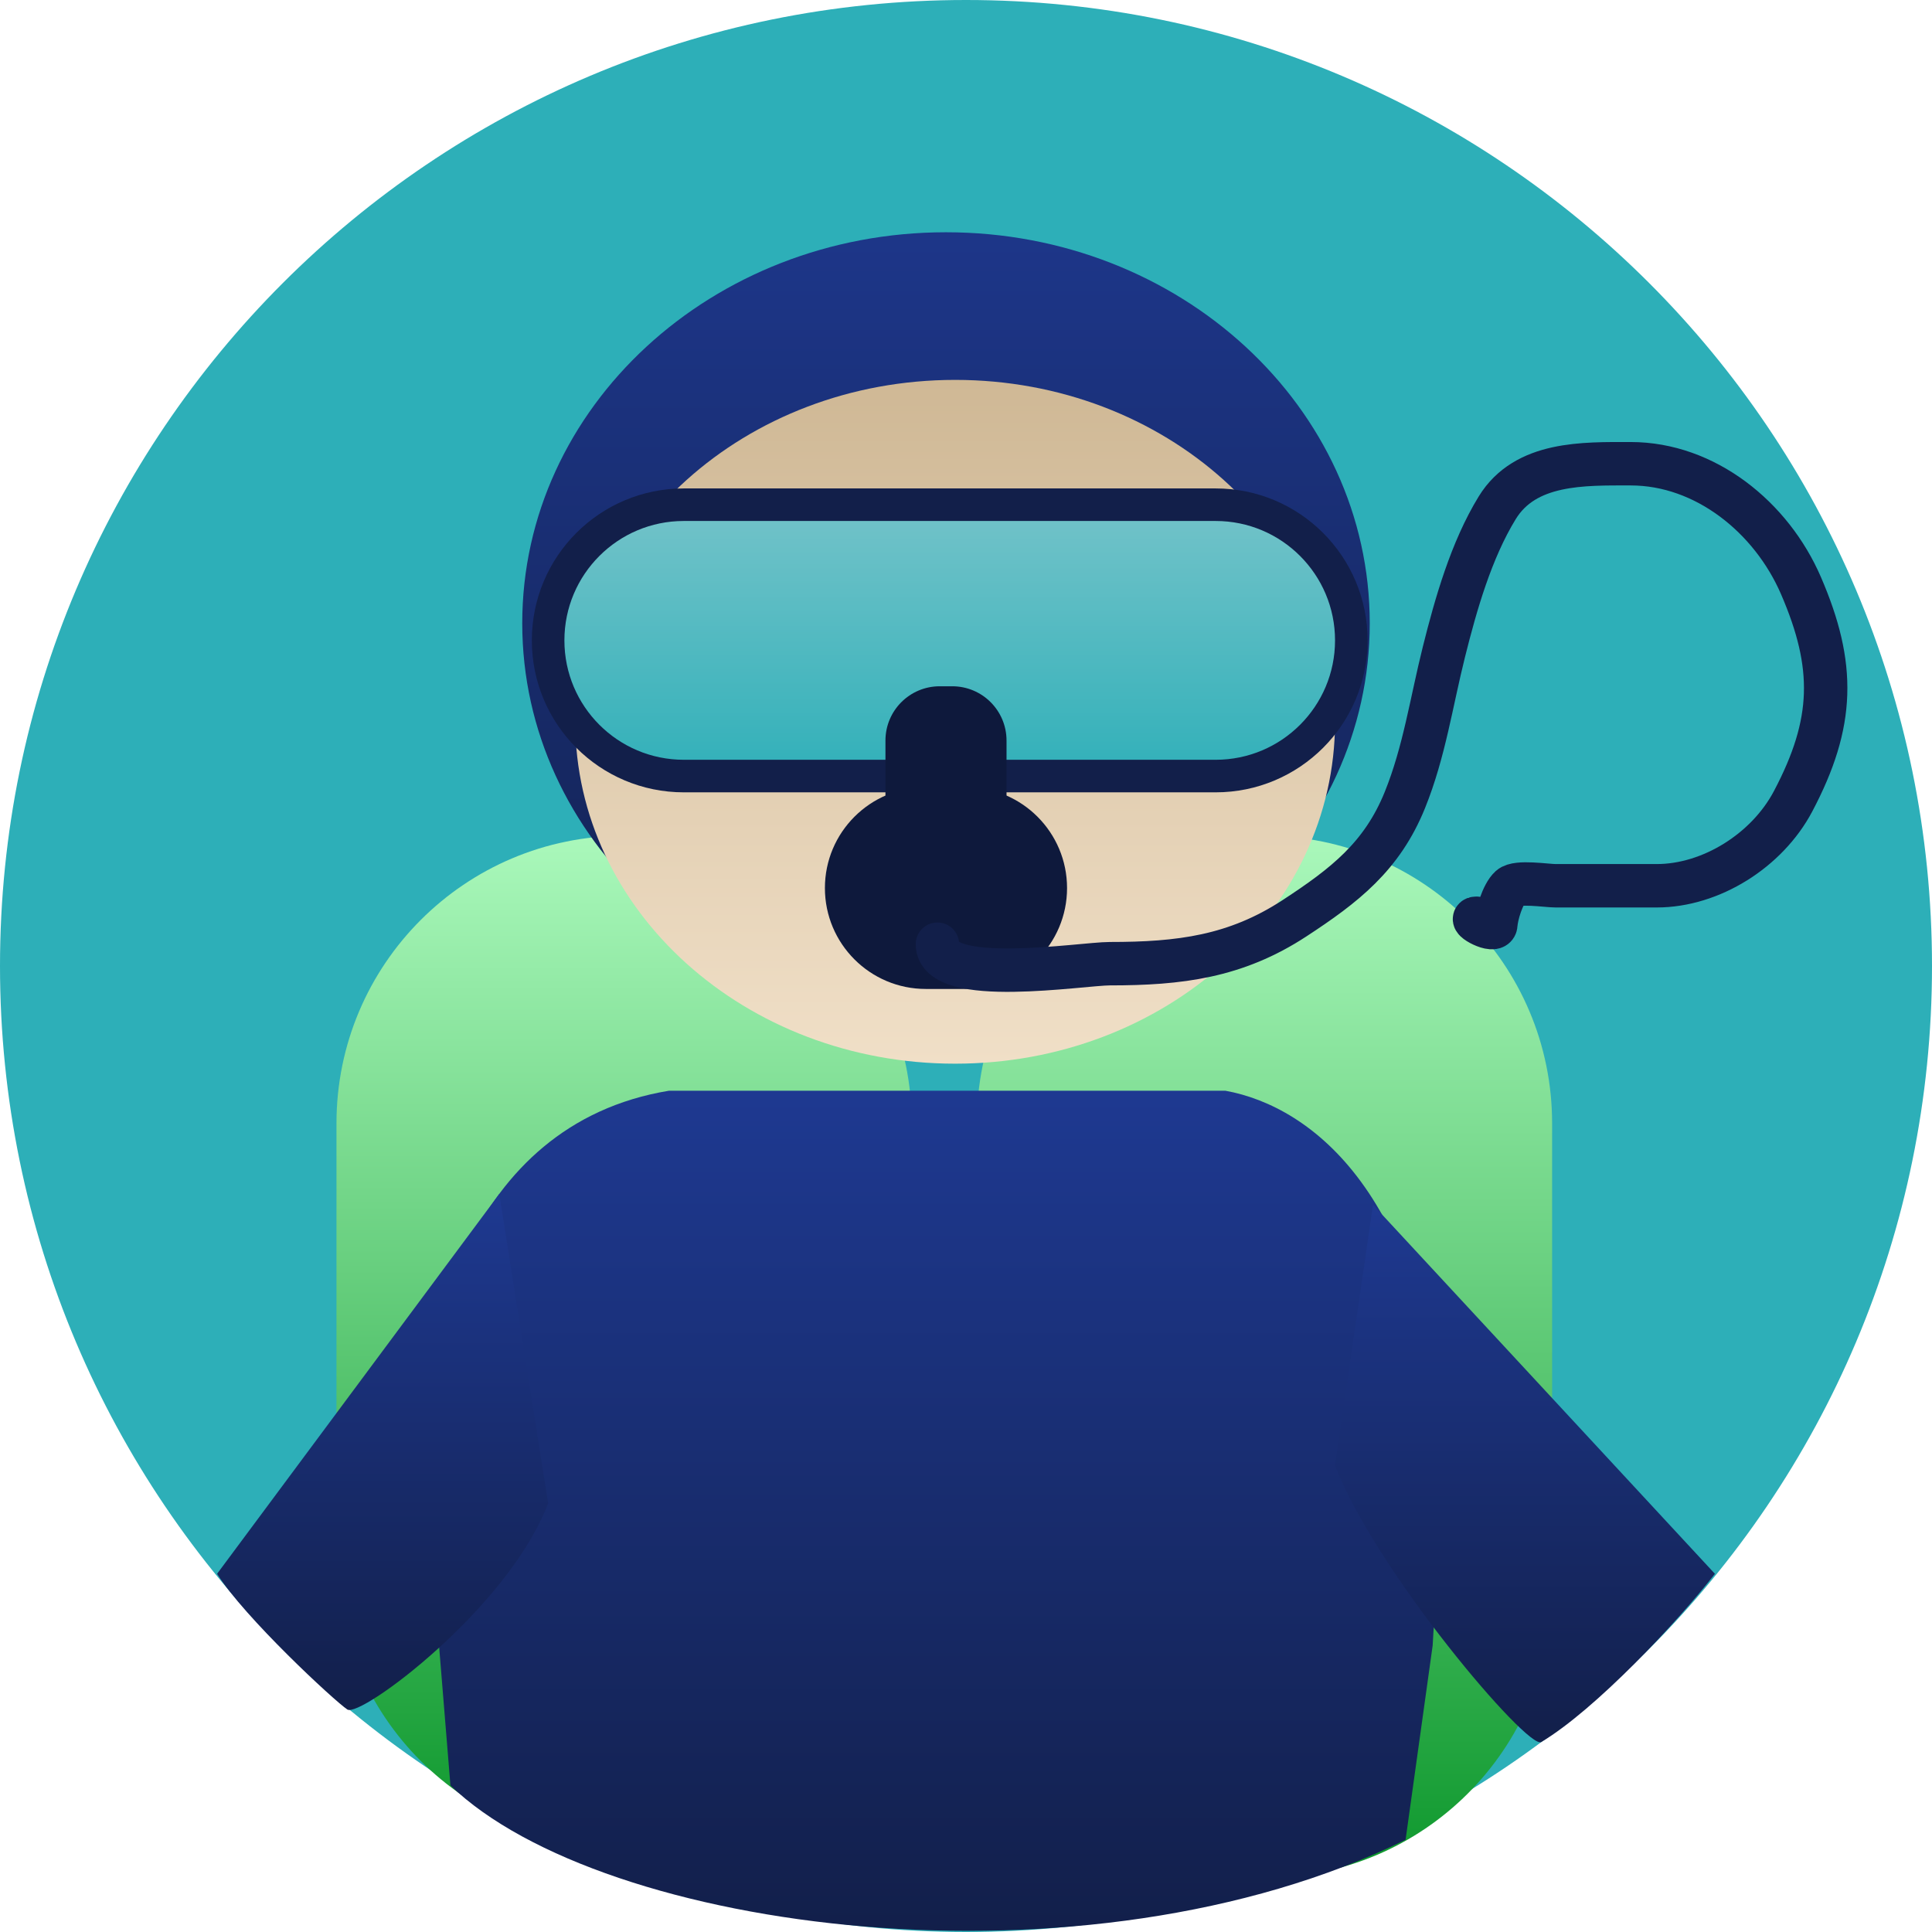
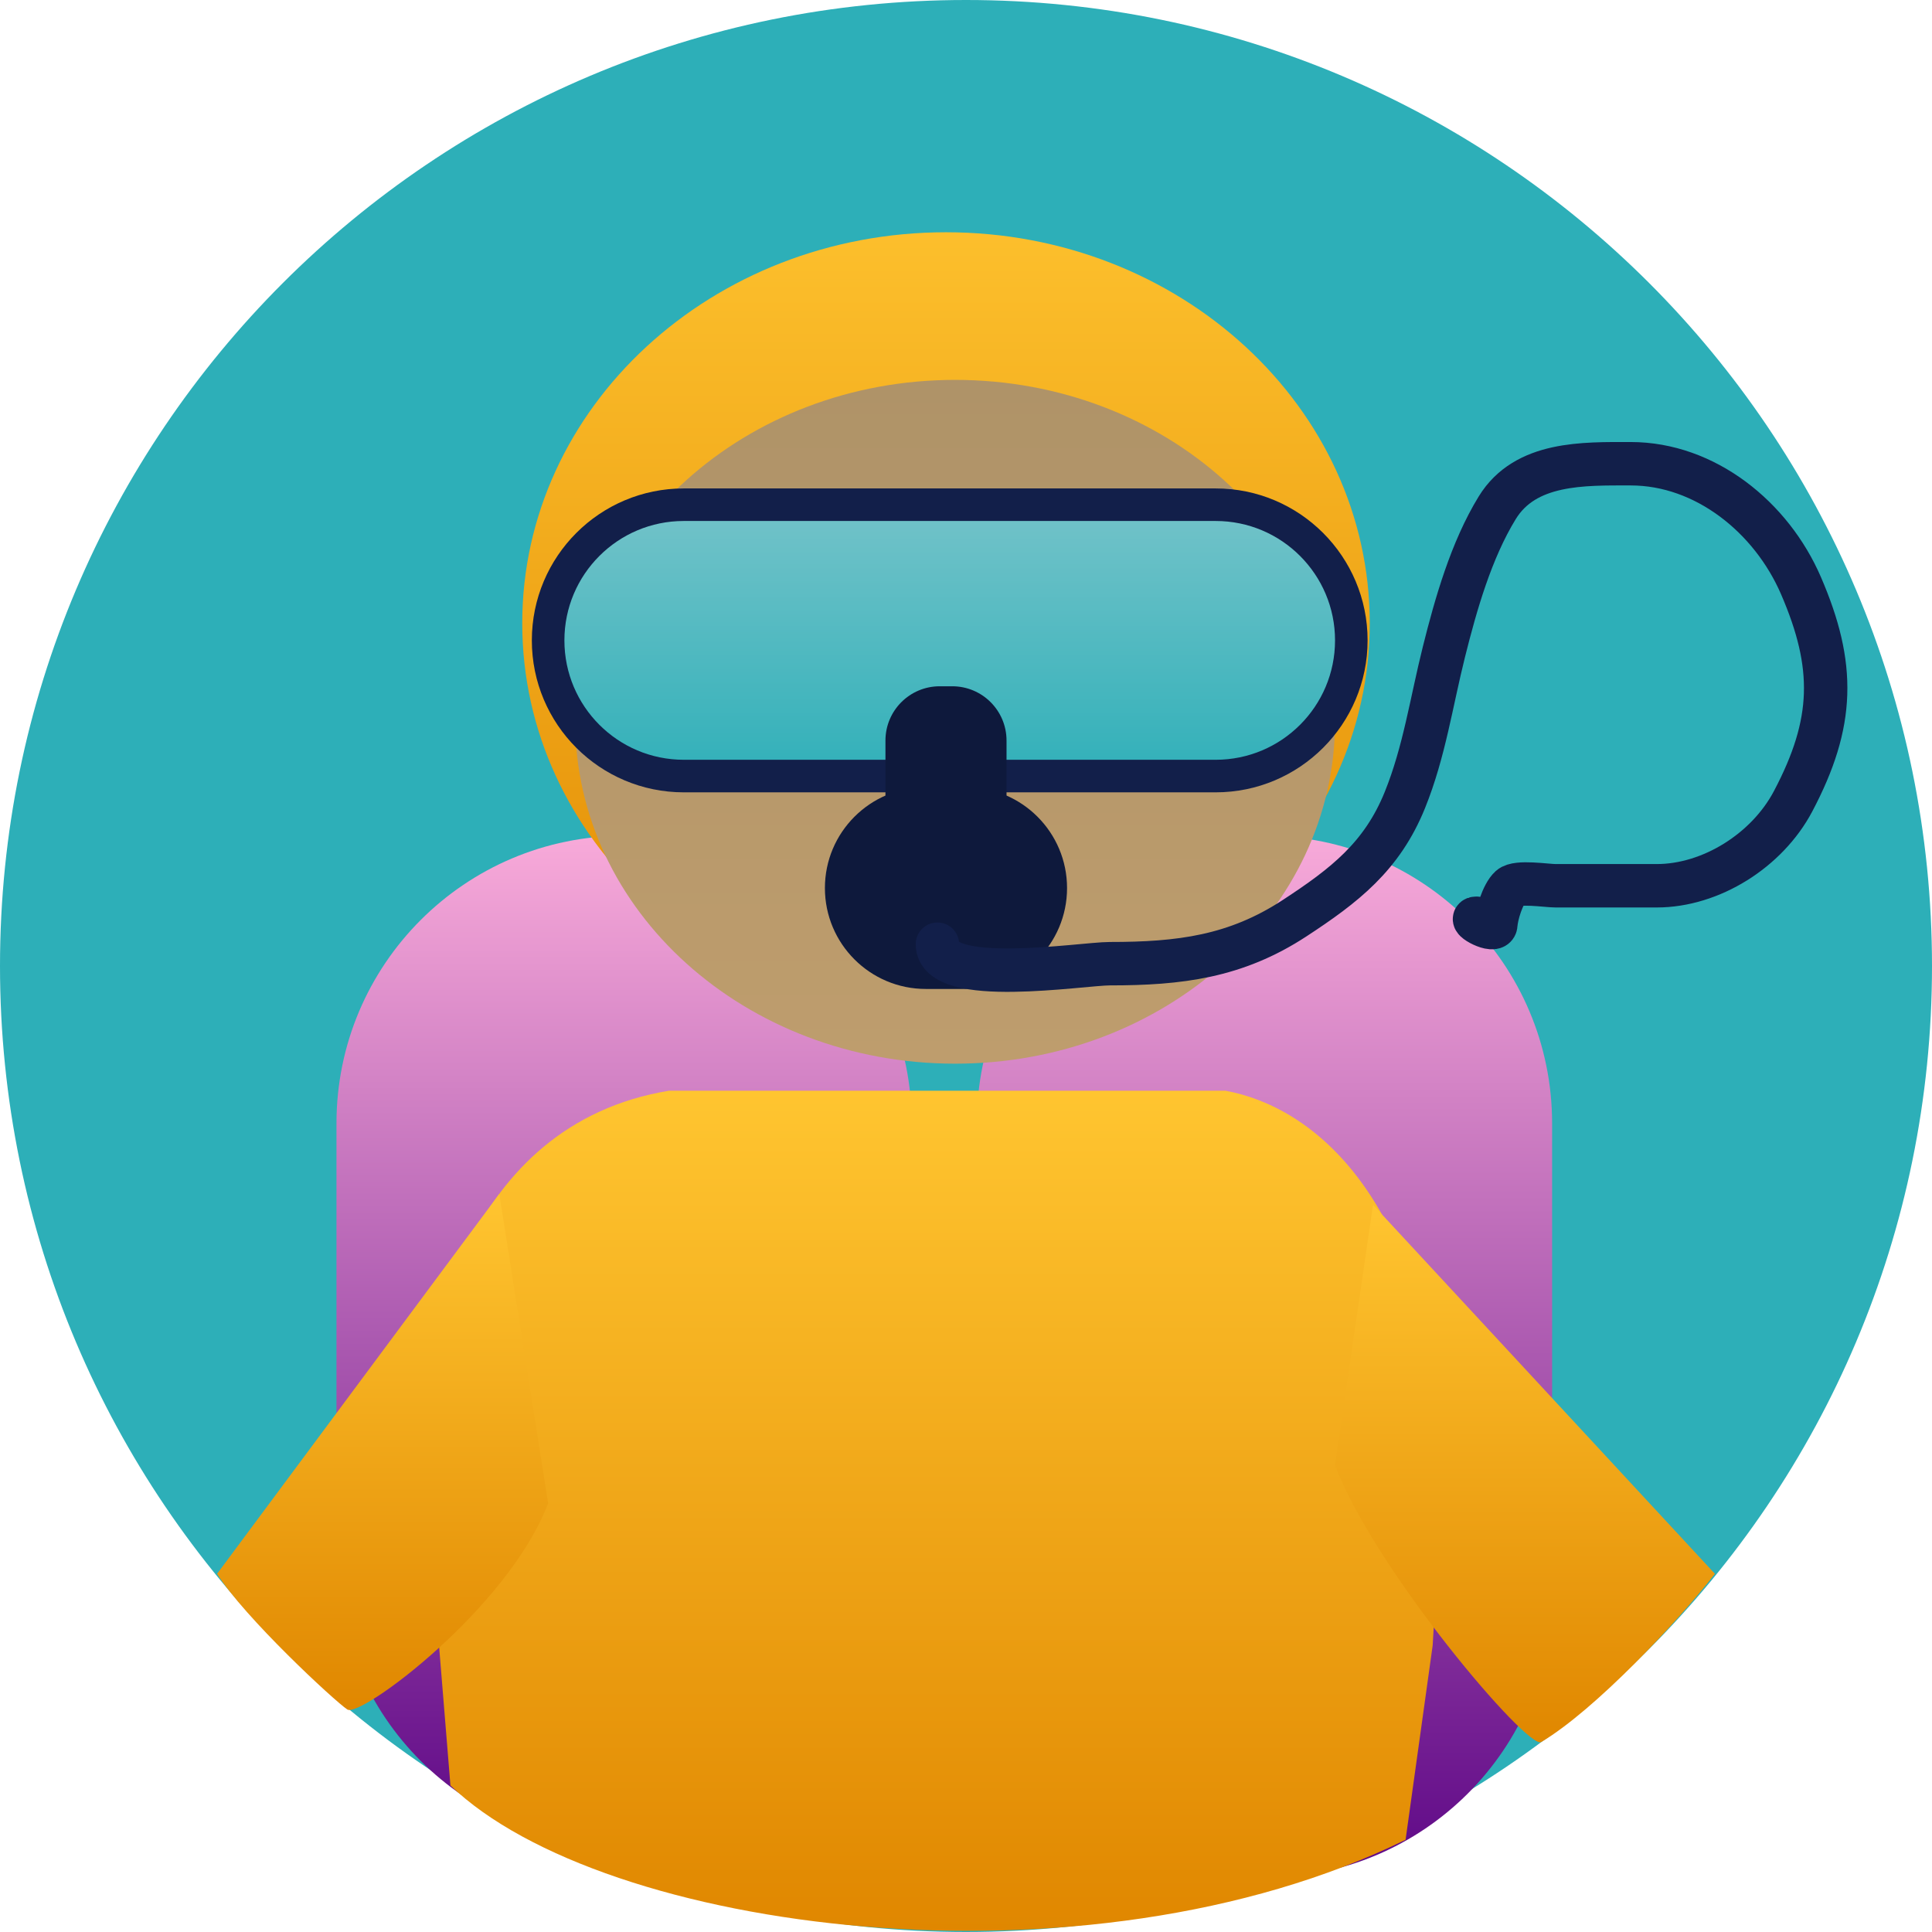
<svg xmlns="http://www.w3.org/2000/svg" width="178" height="178" viewBox="0 0 178 178" fill="none">
  <circle cx="89" cy="89" r="89" fill="#2DAFB8" />
-   <rect x="31" y="77" width="53" height="93" rx="26.5" fill="url(#paint0_linear_272_1495)" />
-   <rect x="90" y="77" width="53" height="96" rx="26.5" fill="url(#paint1_linear_272_1495)" />
-   <ellipse cx="87.157" cy="57.42" rx="39.041" ry="36.021" fill="url(#paint2_linear_272_1495)" />
-   <path d="M39.019 134.078L41.5 164.5C55.5 178 100 184 129.5 169.5L131.995 151.601L133 134.078C131.492 110.226 120.938 101.951 112.897 100.491H61.635C42.738 103.606 38.684 124.18 39.019 134.078Z" fill="url(#paint3_linear_272_1495)" />
-   <path d="M20 145L46 110L50.5 138.5C46.833 148.167 33.2 158.3 32 157.5C30.8 156.7 22.5 149 20 145Z" fill="url(#paint4_linear_272_1495)" />
-   <path d="M158 145L126.5 111L123 135C126.667 144.667 140.763 161.242 142 160.5C147 157.5 154.5 149.5 158 145Z" fill="url(#paint5_linear_272_1495)" />
-   <ellipse cx="88" cy="66.5" rx="35" ry="31.5" fill="url(#paint6_linear_272_1495)" />
-   <rect x="50.5" y="46.5" width="74" height="25" rx="12.5" fill="url(#paint7_linear_272_1495)" stroke="#121F4A" stroke-width="3" />
+   <rect x="31" y="77" width="53" height="93" rx="26.5" fill="url(#paint0_linear_274_1346)" />
+   <rect x="90" y="77" width="53" height="96" rx="26.5" fill="url(#paint1_linear_274_1346)" />
+   <ellipse cx="87.157" cy="57.42" rx="39.041" ry="36.021" fill="url(#paint2_linear_274_1346)" />
+   <path d="M39.019 134.078L41.5 164.5C55.5 178 100 184 129.5 169.5L131.995 151.601L133 134.078C131.492 110.226 120.938 101.951 112.897 100.491H61.635C42.738 103.606 38.684 124.18 39.019 134.078Z" fill="url(#paint3_linear_274_1346)" />
+   <path d="M20 145L46 110L50.5 138.5C46.833 148.167 33.2 158.3 32 157.5C30.8 156.7 22.5 149 20 145Z" fill="url(#paint4_linear_274_1346)" />
+   <path d="M158 145L126.5 111L123 135C126.667 144.667 140.763 161.242 142 160.5C147 157.5 154.5 149.5 158 145Z" fill="url(#paint5_linear_274_1346)" />
+   <ellipse cx="88" cy="66.5" rx="35" ry="31.5" fill="url(#paint6_linear_274_1346)" />
+   <rect x="50.5" y="46.5" width="74" height="25" rx="12.5" fill="url(#paint7_linear_274_1346)" stroke="#121F4A" stroke-width="3" />
  <rect x="76.001" y="72.524" width="22.309" height="18.591" rx="9.296" fill="#0E193C" />
  <rect x="81.579" y="63.228" width="11.155" height="19.521" rx="5" fill="#0E193C" />
  <path d="M86.367 86.992C86.367 90.966 99.677 88.787 102.253 88.787C108.676 88.787 113.841 88.152 119.269 84.599C123.864 81.592 127.326 78.925 129.439 73.699C131.225 69.279 131.88 64.662 133.028 60.073C134.13 55.664 135.546 50.691 137.946 46.779C140.541 42.552 145.921 42.725 150.243 42.725C157.103 42.725 163.204 47.647 165.929 53.958C169.115 61.334 169.029 66.581 165.198 73.832C162.808 78.355 157.642 81.608 152.636 81.608C149.534 81.608 146.432 81.608 143.33 81.608C142.475 81.608 139.787 81.162 139.143 81.741C138.433 82.38 137.868 84.324 137.813 85.198C137.76 86.046 135.168 84.599 136.019 84.599" stroke="#121F4A" stroke-width="4" stroke-linecap="round" />
  <defs>
-     <linearGradient id="paint0_linear_272_1495" x1="57.5" y1="77" x2="57.5" y2="170" gradientUnits="userSpaceOnUse">
-       <stop stop-color="#AAF8BB" />
-       <stop offset="1" stop-color="#0E982D" />
+     <linearGradient id="paint0_linear_274_1346" x1="57.5" y1="77" x2="57.5" y2="170" gradientUnits="userSpaceOnUse">
+       <stop stop-color="#F8AAD9" />
+       <stop offset="1" stop-color="#5E0887" />
    </linearGradient>
-     <linearGradient id="paint1_linear_272_1495" x1="116.5" y1="77" x2="116.5" y2="173" gradientUnits="userSpaceOnUse">
-       <stop stop-color="#AAF8BB" />
-       <stop offset="1" stop-color="#0E982D" />
+     <linearGradient id="paint1_linear_274_1346" x1="116.5" y1="77" x2="116.5" y2="173" gradientUnits="userSpaceOnUse">
+       <stop stop-color="#F8AAD9" />
+       <stop offset="1" stop-color="#5E0887" />
    </linearGradient>
-     <linearGradient id="paint2_linear_272_1495" x1="87.157" y1="21.398" x2="87.157" y2="93.441" gradientUnits="userSpaceOnUse">
-       <stop stop-color="#1D3689" />
+     <linearGradient id="paint2_linear_274_1346" x1="87.157" y1="21.398" x2="87.157" y2="93.441" gradientUnits="userSpaceOnUse">
+       <stop stop-color="#FCBF2C" />
+       <stop offset="1" stop-color="#E38D05" />
      <stop offset="1" stop-color="#132251" />
    </linearGradient>
-     <linearGradient id="paint3_linear_272_1495" x1="86" y1="100.491" x2="86" y2="177.894" gradientUnits="userSpaceOnUse">
-       <stop stop-color="#1E3991" />
-       <stop offset="1" stop-color="#121F4A" />
+     <linearGradient id="paint3_linear_274_1346" x1="86" y1="100.491" x2="86" y2="177.894" gradientUnits="userSpaceOnUse">
+       <stop stop-color="#FFC530" />
+       <stop offset="1" stop-color="#E08700" />
    </linearGradient>
-     <linearGradient id="paint4_linear_272_1495" x1="35.25" y1="110" x2="35.25" y2="157.544" gradientUnits="userSpaceOnUse">
-       <stop stop-color="#1E3991" />
-       <stop offset="1" stop-color="#121F4A" />
+     <linearGradient id="paint4_linear_274_1346" x1="35.25" y1="110" x2="35.25" y2="157.544" gradientUnits="userSpaceOnUse">
+       <stop stop-color="#FFC530" />
+       <stop offset="1" stop-color="#E08700" />
    </linearGradient>
-     <linearGradient id="paint5_linear_272_1495" x1="140.5" y1="111" x2="140.5" y2="160.524" gradientUnits="userSpaceOnUse">
-       <stop stop-color="#1E3991" />
-       <stop offset="1" stop-color="#121F4A" />
+     <linearGradient id="paint5_linear_274_1346" x1="140.5" y1="111" x2="140.5" y2="160.524" gradientUnits="userSpaceOnUse">
+       <stop stop-color="#FFC530" />
+       <stop offset="1" stop-color="#E08700" />
    </linearGradient>
-     <linearGradient id="paint6_linear_272_1495" x1="88" y1="35" x2="88" y2="98" gradientUnits="userSpaceOnUse">
-       <stop stop-color="#CFB895" />
-       <stop offset="1" stop-color="#F0DFC7" />
+     <linearGradient id="paint6_linear_274_1346" x1="88" y1="35" x2="88" y2="98" gradientUnits="userSpaceOnUse">
+       <stop stop-color="#AF9368" />
+       <stop offset="1" stop-color="#BE9D6D" />
    </linearGradient>
-     <linearGradient id="paint7_linear_272_1495" x1="87.5" y1="45" x2="87.5" y2="73" gradientUnits="userSpaceOnUse">
+     <linearGradient id="paint7_linear_274_1346" x1="87.5" y1="45" x2="87.5" y2="73" gradientUnits="userSpaceOnUse">
      <stop stop-color="#77C4CA" />
      <stop offset="1" stop-color="#2DAFB8" />
    </linearGradient>
  </defs>
</svg>
